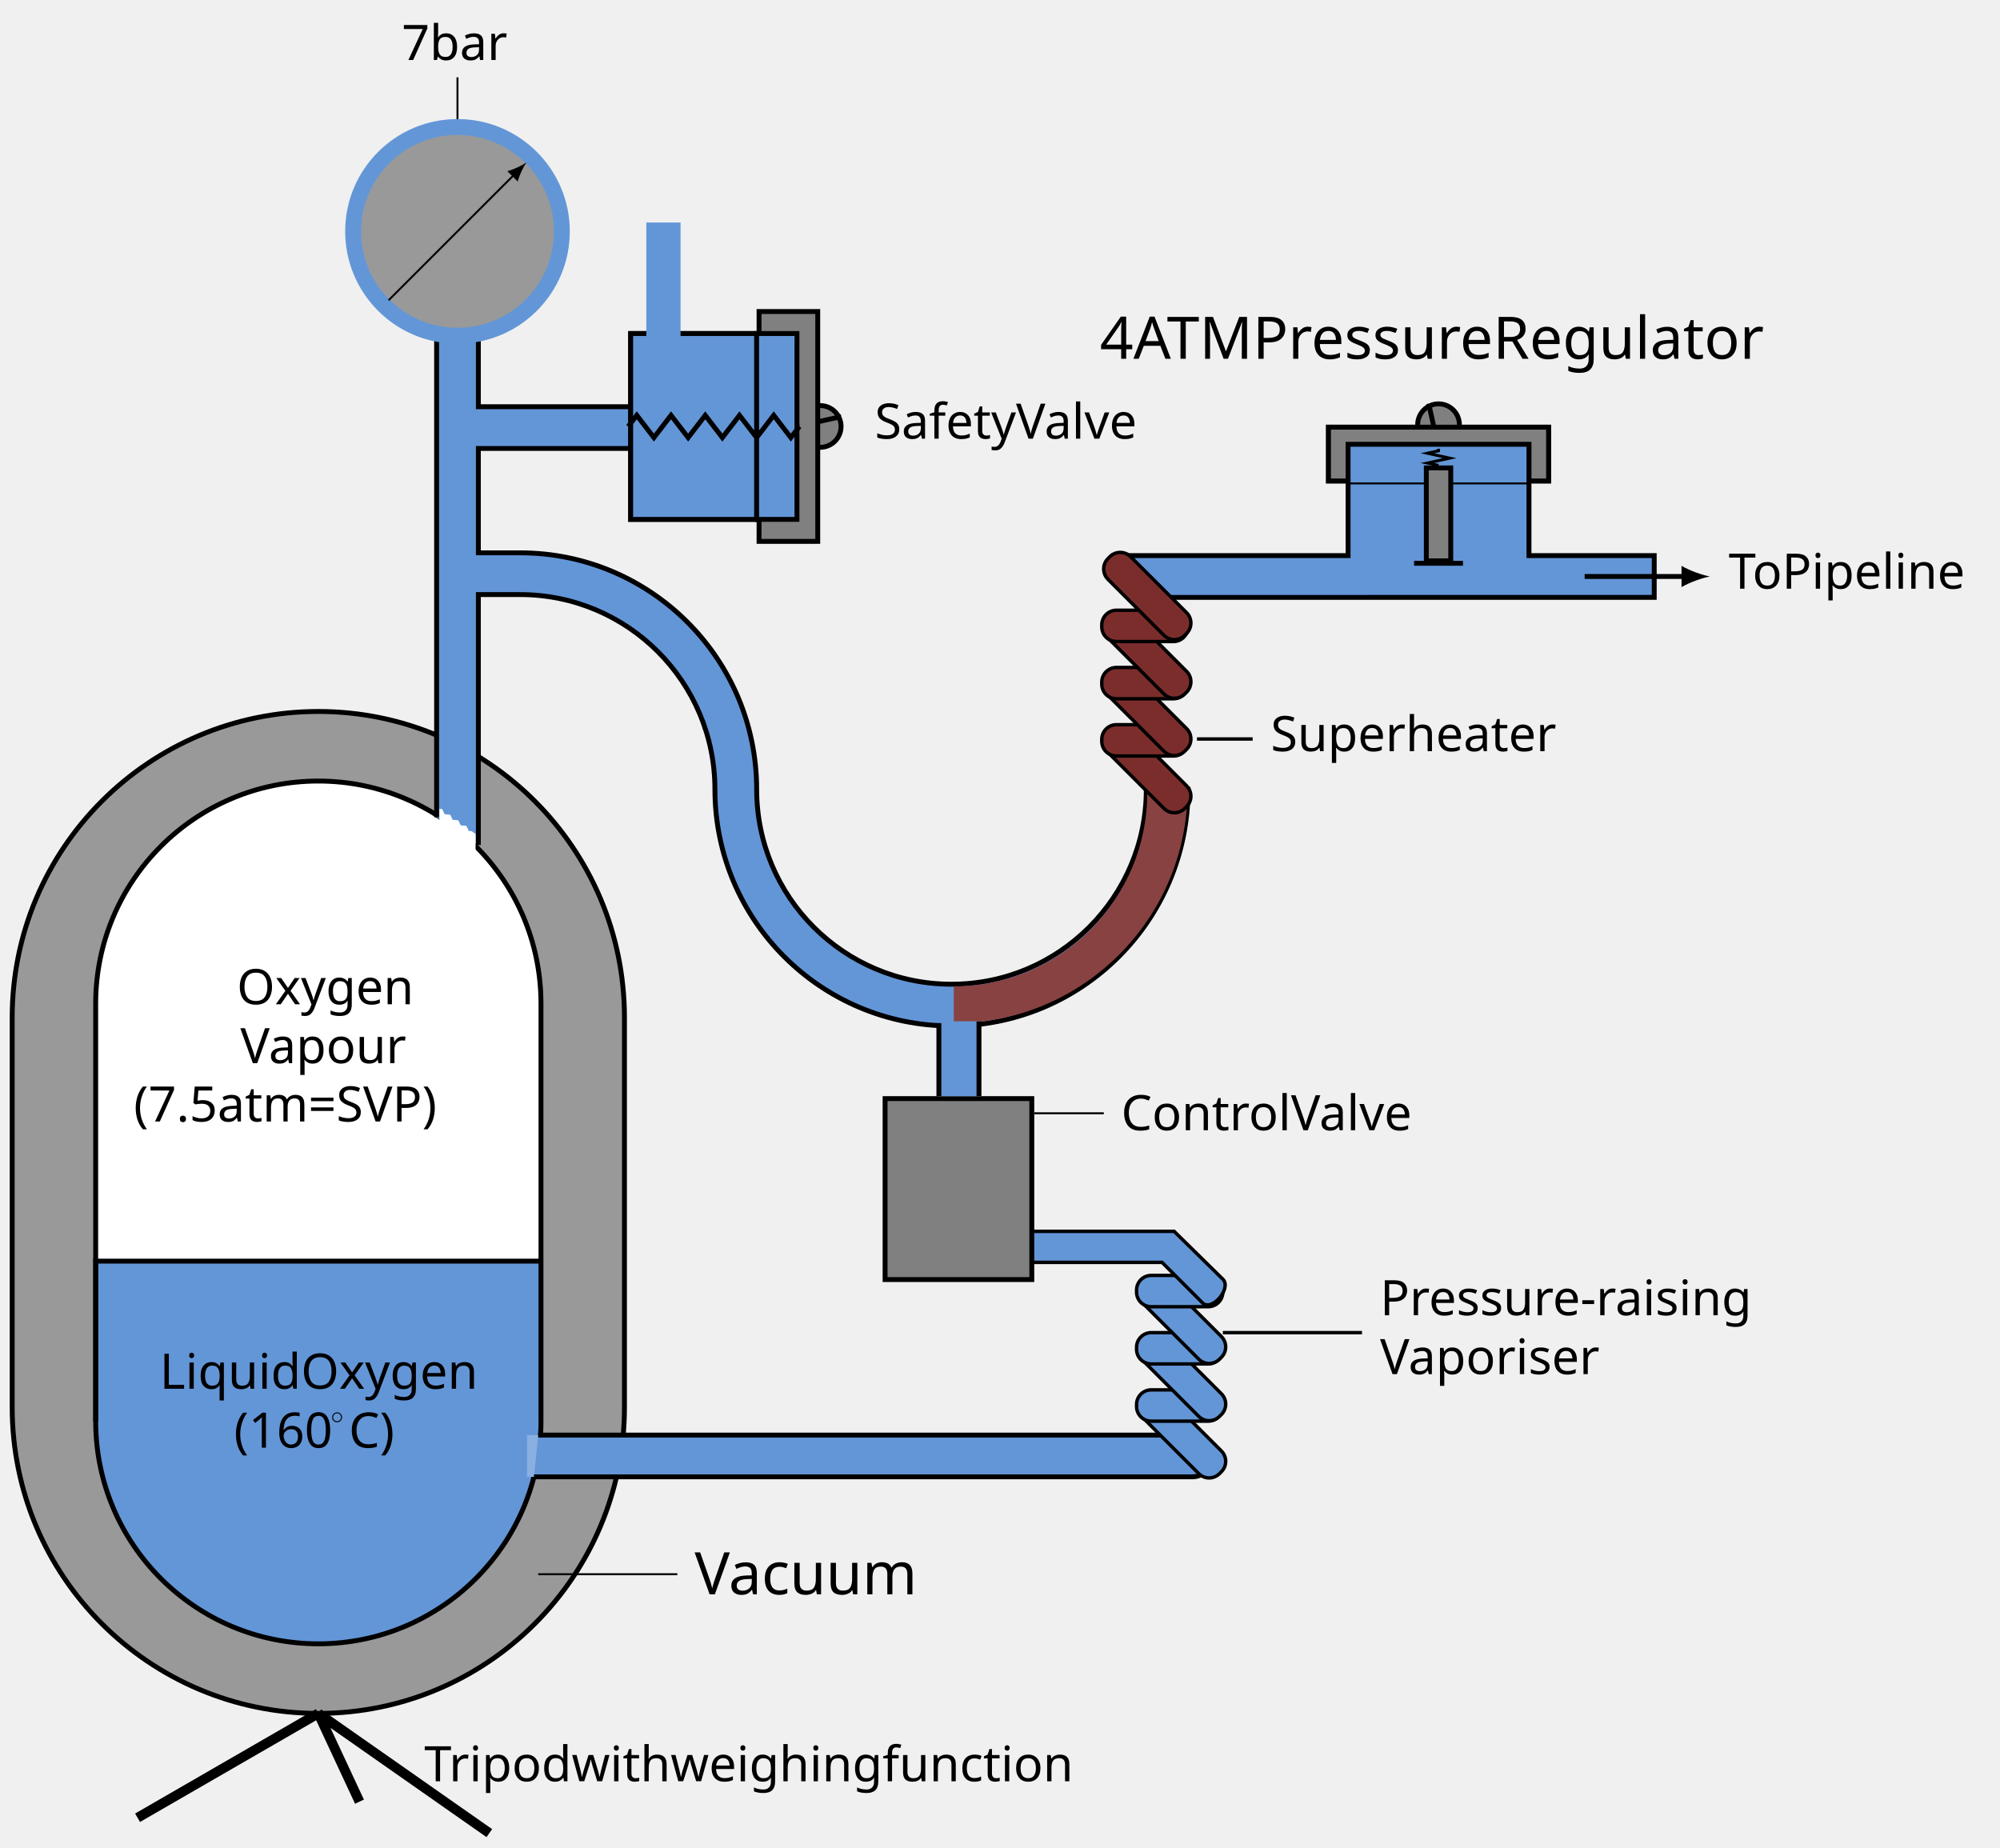
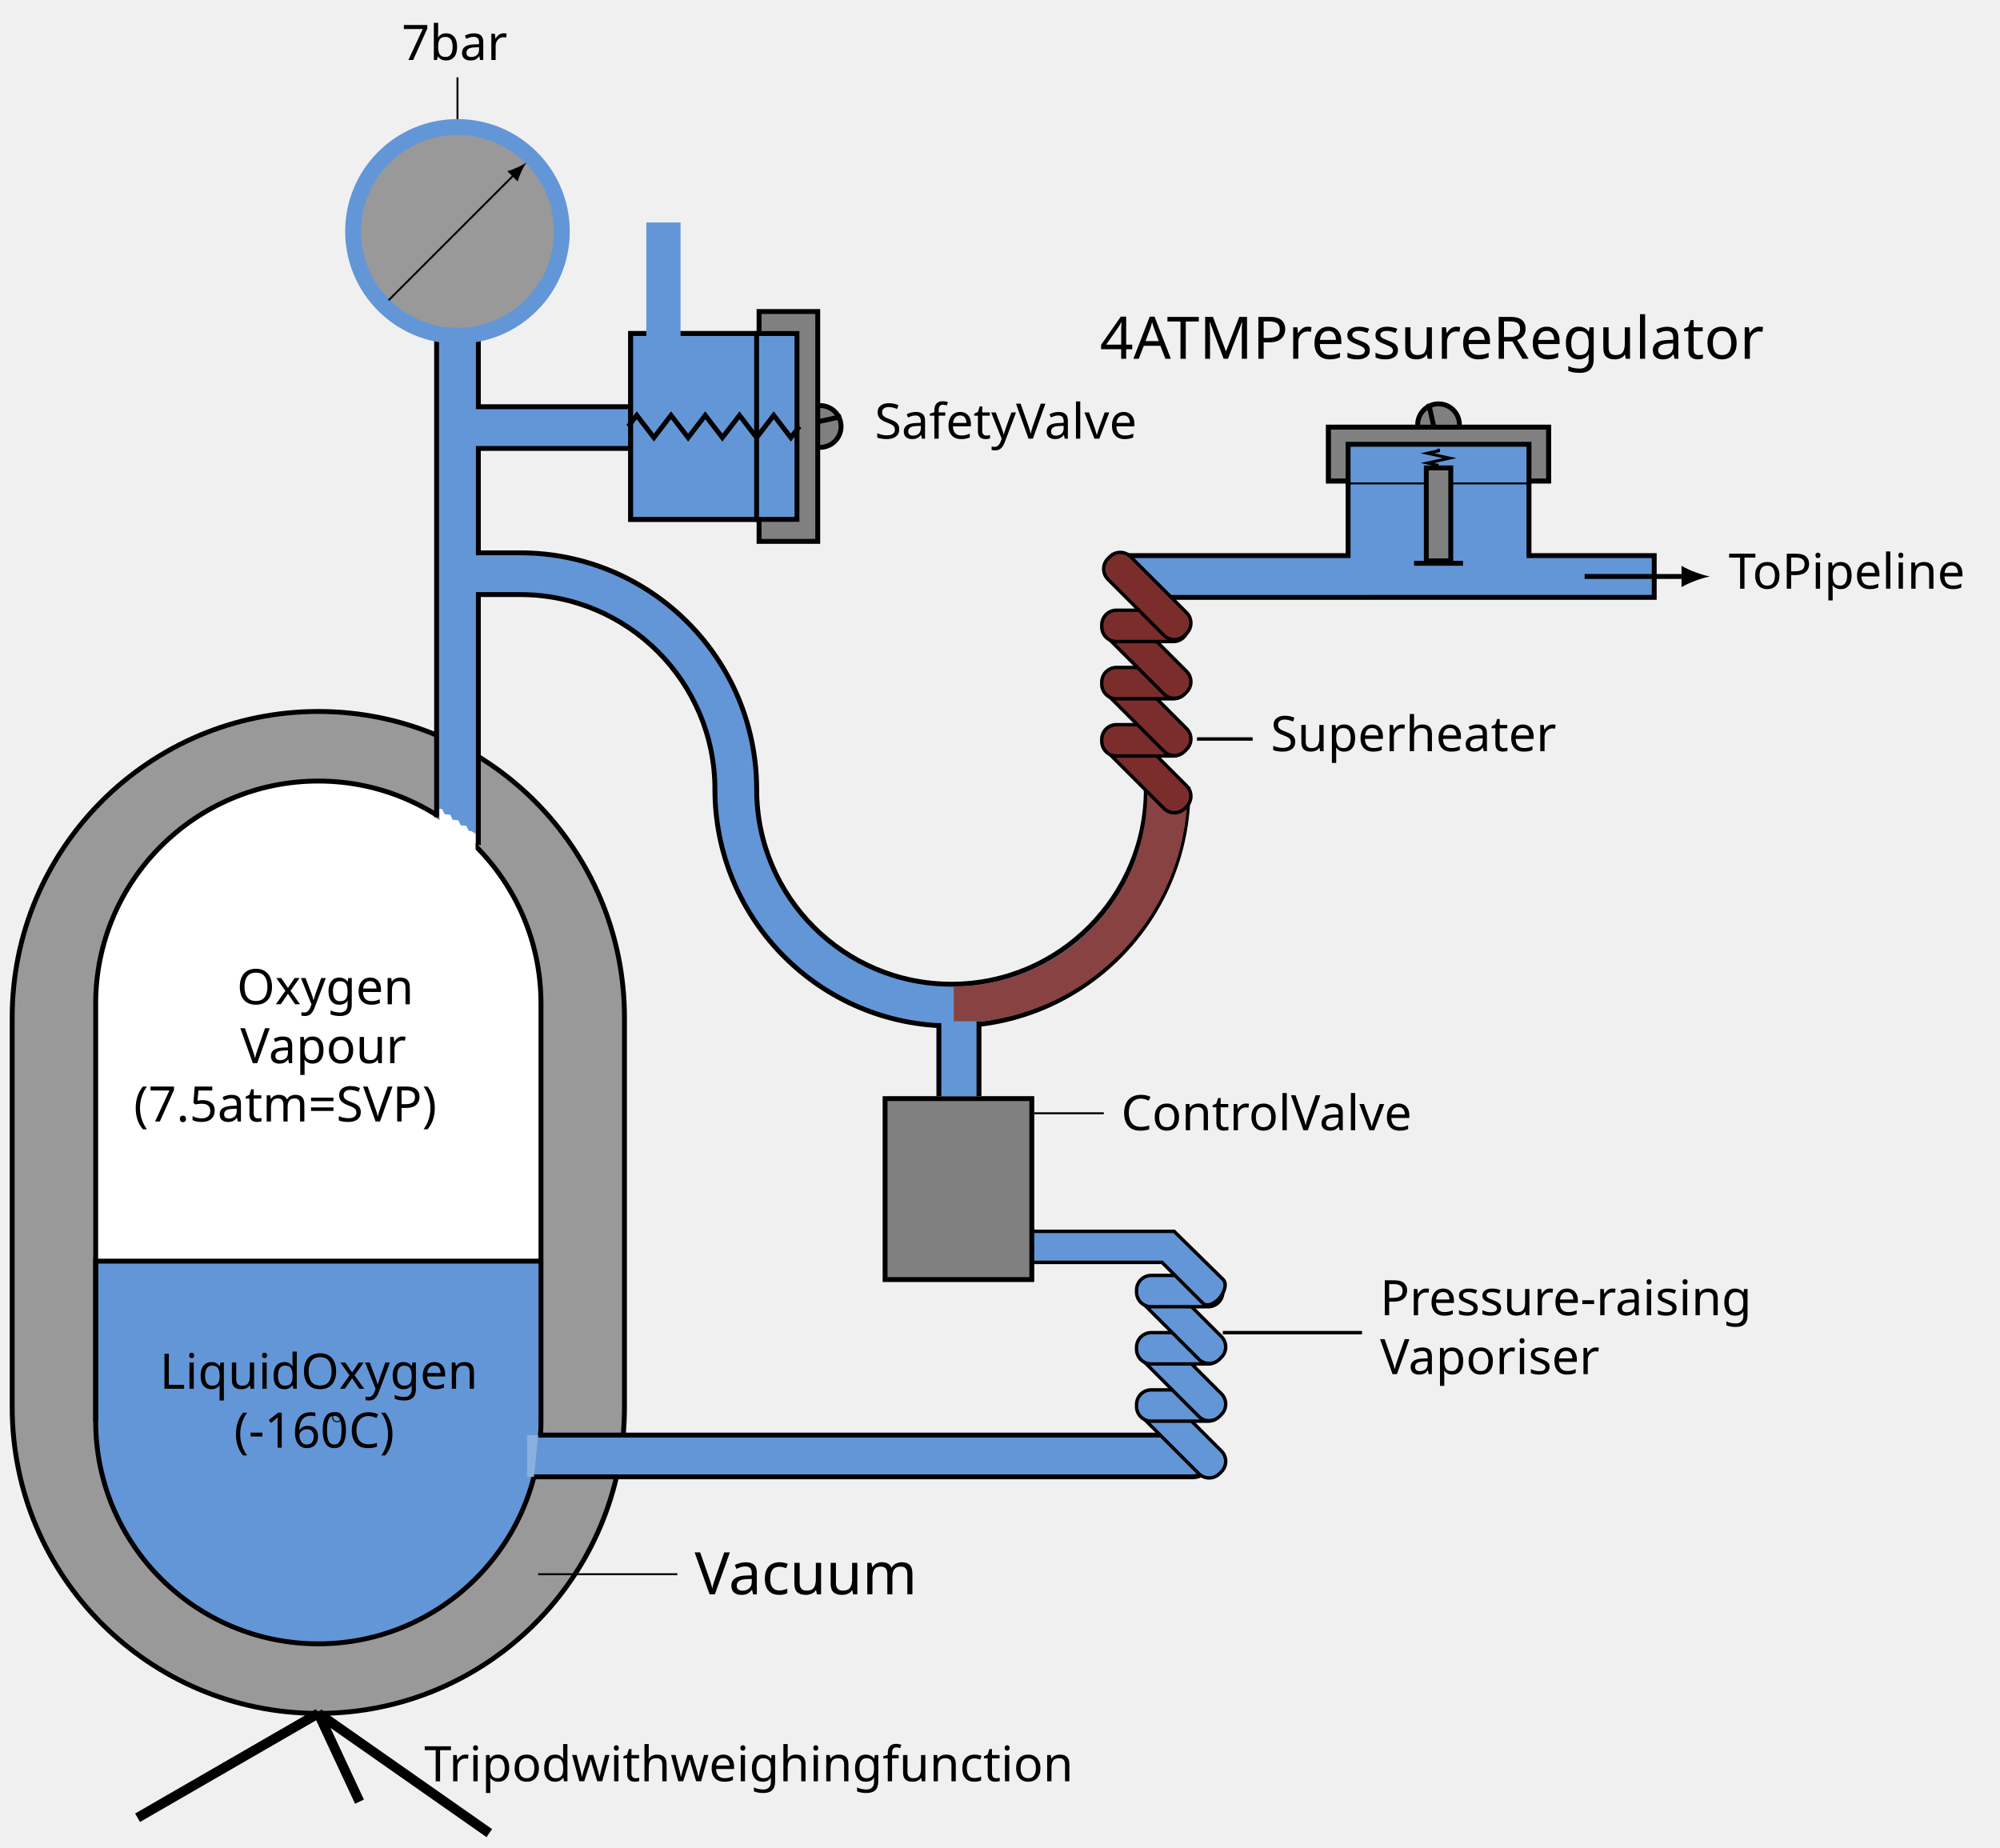
<svg xmlns="http://www.w3.org/2000/svg" height="501.867" width="543.2" xml:space="preserve">
  <defs>
    <linearGradient id="b" gradientTransform="matrix(18.1442 0 0 15.5927 -259.49 25.073)" gradientUnits="userSpaceOnUse" y2="100.001" x2="0" y1="0" x1="0">
      <stop offset="0" style="stop-opacity:1;stop-color:#6396d7" />
      <stop offset="25" style="stop-opacity:1;stop-color:#6396d7" />
      <stop offset="50.001" style="stop-opacity:1;stop-color:#8ab0e1" />
      <stop offset="75.001" style="stop-opacity:1;stop-color:#b1cbeb" />
      <stop offset="100.001" style="stop-opacity:1;stop-color:#b1cbeb" />
    </linearGradient>
    <linearGradient id="d" gradientTransform="matrix(0 1.7009 -27.6697 0 3164.07 713.136)" gradientUnits="userSpaceOnUse" y2="100.001" x2="0" y1="0" x1="0">
      <stop offset="0" style="stop-opacity:1;stop-color:#6396d7" />
      <stop offset="25" style="stop-opacity:1;stop-color:#6396d7" />
      <stop offset="50.001" style="stop-opacity:1;stop-color:#73a1db" />
      <stop offset="75.001" style="stop-opacity:1;stop-color:#82abdf" />
      <stop offset="100.001" style="stop-opacity:1;stop-color:#82abdf" />
    </linearGradient>
    <linearGradient id="f" gradientTransform="rotate(90 608.19 2049.48) scale(9.5256)" gradientUnits="userSpaceOnUse" y2="100.001" x2="0" y1="0" x1="0">
      <stop offset="0" style="stop-opacity:1;stop-color:#884241" />
      <stop offset="25" style="stop-opacity:1;stop-color:#884241" />
      <stop offset="50.001" style="stop-opacity:1;stop-color:#766c8c" />
      <stop offset="75.001" style="stop-opacity:1;stop-color:#6396d7" />
      <stop offset="100.001" style="stop-opacity:1;stop-color:#6396d7" />
    </linearGradient>
    <linearGradient id="h" gradientTransform="translate(534.696 2895.55) scale(7.938)" gradientUnits="userSpaceOnUse" y2="100.001" x2="0" y1="0" x1="0">
      <stop offset="0" style="stop-opacity:1;stop-color:#999" />
      <stop offset="25" style="stop-opacity:1;stop-color:#999" />
      <stop offset="50.001" style="stop-opacity:1;stop-color:#ccc" />
      <stop offset="75.001" style="stop-opacity:1;stop-color:#e6e6e6" />
      <stop offset="100.001" style="stop-opacity:1;stop-color:#e6e6e6" />
    </linearGradient>
    <linearGradient id="j" gradientTransform="matrix(1.395 0 0 4.7827 1281.65 2951.96)" gradientUnits="userSpaceOnUse" y2="100.001" x2="0" y1="0" x1="0">
      <stop offset="0" style="stop-opacity:1;stop-color:#6396d7" />
      <stop offset="25" style="stop-opacity:1;stop-color:#6396d7" />
      <stop offset="50.001" style="stop-opacity:1;stop-color:#a9c5e9" />
      <stop offset="75.001" style="stop-opacity:1;stop-color:#eff5fb" />
      <stop offset="100.001" style="stop-opacity:1;stop-color:#eff5fb" />
    </linearGradient>
    <linearGradient id="l" gradientTransform="matrix(0 1.4742 -9.639 0 3027.18 2516)" gradientUnits="userSpaceOnUse" y2="100.001" x2="0" y1="0" x1="0">
      <stop offset="0" style="stop-opacity:1;stop-color:#6396d7" />
      <stop offset="25" style="stop-opacity:1;stop-color:#6396d7" />
      <stop offset="50.001" style="stop-opacity:1;stop-color:#766c8c" />
      <stop offset="75.001" style="stop-opacity:1;stop-color:#884241" />
      <stop offset="100.001" style="stop-opacity:1;stop-color:#884241" />
    </linearGradient>
    <linearGradient id="n" gradientTransform="matrix(1.7009 0 0 3.0504 1869.96 1454.78)" gradientUnits="userSpaceOnUse" y2="100.001" x2="0" y1="0" x1="0">
      <stop offset="0" style="stop-opacity:1;stop-color:#6396d7" />
      <stop offset="25" style="stop-opacity:1;stop-color:#6396d7" />
      <stop offset="50.001" style="stop-opacity:1;stop-color:#6494d3" />
      <stop offset="75.001" style="stop-opacity:1;stop-color:#6692cf" />
      <stop offset="100.001" style="stop-opacity:1;stop-color:#6692cf" />
    </linearGradient>
    <clipPath id="a" clipPathUnits="userSpaceOnUse">
      <path d="M194.898 869.113V1195.1H1102V869.113c0-250.492-203.062-453.55-453.555-453.55-250.492 0-453.55 203.058-453.55 453.55" />
    </clipPath>
    <clipPath id="c" clipPathUnits="userSpaceOnUse">
      <path d="M1096.32 840.77h1332.31c23.48 0 42.51-19.036 42.51-42.52 0-23.48-19.03-42.516-42.51-42.516l-1340.81-.007" />
    </clipPath>
    <clipPath id="e" clipPathUnits="userSpaceOnUse">
      <path d="M2419.13 2156.07c0-263.02-213.22-476.23-476.23-476.23v75.12c217.62 0 394.02 176.41 394.02 394.02" />
    </clipPath>
    <clipPath id="g" clipPathUnits="userSpaceOnUse">
      <path d="M1130.34 3292.77c0 109.59-88.84 198.43-198.426 198.43-109.59 0-198.43-88.84-198.43-198.43s88.84-198.43 198.43-198.43c109.586 0 198.426 88.84 198.426 198.43z" />
    </clipPath>
    <clipPath id="i" clipPathUnits="userSpaceOnUse">
      <path d="M1316.59 3071.73h69.738v239.105h-69.738z" />
    </clipPath>
    <clipPath id="k" clipPathUnits="userSpaceOnUse">
      <path d="M2303.9 2552.91h481.895v73.703H2303.9z" />
    </clipPath>
    <clipPath id="m" clipPathUnits="userSpaceOnUse">
      <path d="M1912.55 1531.17v152.5h85.04v-152.5z" />
    </clipPath>
  </defs>
  <path style="fill:gray;fill-opacity:1;fill-rule:nonzero;stroke:none" d="M1713.29 2895.39c0 23.49-19.04 42.52-42.52 42.52-23.49 0-42.52-19.03-42.52-42.52 0-23.48 19.03-42.51 42.52-42.51 23.48 0 42.52 19.03 42.52 42.51z" transform="matrix(.13333 0 0 -.13333 0 501.867)" />
  <path style="fill:none;stroke:#000;stroke-width:9.963;stroke-linecap:butt;stroke-linejoin:miter;stroke-miterlimit:10;stroke-dasharray:none;stroke-opacity:1" d="M1713.29 2895.39c0 23.49-19.04 42.52-42.52 42.52-23.49 0-42.52-19.03-42.52-42.52 0-23.48 19.03-42.51 42.52-42.51 23.48 0 42.52 19.03 42.52 42.51zM1623.27 2895.39l90.55 20.08" transform="matrix(.13333 0 0 -.13333 0 501.867)" />
  <path style="fill:gray;fill-opacity:1;fill-rule:nonzero;stroke:none" d="M2706.2 2784.34h448.324v109.59H2706.2z" transform="matrix(.13333 0 0 -.13333 0 501.867)" />
  <path style="fill:none;stroke:#000;stroke-width:9.963;stroke-linecap:butt;stroke-linejoin:miter;stroke-miterlimit:10;stroke-dasharray:none;stroke-opacity:1" d="M2706.2 2784.34h448.324v109.59H2706.2z" transform="matrix(.13333 0 0 -.13333 0 501.867)" />
  <path style="fill:gray;fill-opacity:1;fill-rule:nonzero;stroke:none" d="M2972.89 2898.91c0 23.48-19.04 42.52-42.52 42.52-23.49 0-42.52-19.04-42.52-42.52 0-23.48 19.03-42.52 42.52-42.52 23.48 0 42.52 19.04 42.52 42.52z" transform="matrix(.13333 0 0 -.13333 0 501.867)" />
  <path style="fill:none;stroke:#000;stroke-width:9.963;stroke-linecap:butt;stroke-linejoin:miter;stroke-miterlimit:10;stroke-dasharray:none;stroke-opacity:1" d="M2972.89 2898.91c0 23.48-19.04 42.52-42.52 42.52-23.49 0-42.52-19.04-42.52-42.52 0-23.48 19.03-42.52 42.52-42.52 23.48 0 42.52 19.04 42.52 42.52zM2930.37 2851.41l-20.08 90.55" transform="matrix(.13333 0 0 -.13333 0 501.867)" />
  <path style="fill:gray;fill-opacity:1;fill-rule:nonzero;stroke:none" d="M2706.2 2784.34h448.324v109.59H2706.2z" transform="matrix(.13333 0 0 -.13333 0 501.867)" />
  <path style="fill:none;stroke:#000;stroke-width:9.963;stroke-linecap:butt;stroke-linejoin:miter;stroke-miterlimit:10;stroke-dasharray:none;stroke-opacity:1" d="M2706.2 2784.34h448.324v109.59H2706.2z" transform="matrix(.13333 0 0 -.13333 0 501.867)" />
  <text style="font-variant:normal;font-weight:400;font-size:11.955px;font-family:CMR12;-inkscape-font-specification:CMR12;writing-mode:lr-tb;fill:#000;fill-opacity:1;fill-rule:nonzero;stroke:none" transform="matrix(1.33333 0 0 1.33333 298.723 97.44)">
    <tspan y="0" x="0 9.72 17.52 25.92 40.68 48.6 53.16 58.32 62.88 67.44 73.92 78.48 87.72 96.36 101.52 107.4 113.88 117.12 123 127.56 133.44">4ATMPressureRegulator</tspan>
  </text>
  <path style="fill:#999;fill-opacity:1;fill-rule:nonzero;stroke:none" d="M24.816 897.461v793.709c0 344.43 279.204 623.63 623.629 623.63 344.426 0 623.625-279.2 623.625-623.63V897.461c0-344.426-279.199-623.629-623.625-623.629-344.425 0-623.629 279.203-623.629 623.629" transform="matrix(.13333 0 0 -.13333 0 501.867)" />
  <path style="fill:none;stroke:#000;stroke-width:9.963;stroke-linecap:butt;stroke-linejoin:miter;stroke-miterlimit:10;stroke-dasharray:none;stroke-opacity:1" d="M24.816 897.461v793.709c0 344.43 279.204 623.63 623.629 623.63 344.426 0 623.625-279.2 623.625-623.63V897.461c0-344.426-279.199-623.629-623.625-623.629-344.425 0-623.629 279.203-623.629 623.629" transform="matrix(.13333 0 0 -.13333 0 501.867)" />
  <path style="fill:#fff;fill-opacity:1;fill-rule:nonzero;stroke:none" d="M194.898 869.113v850.407c0 250.49 203.059 453.55 453.551 453.55S1102 1970.01 1102 1719.52V869.113c0-250.492-203.059-453.55-453.551-453.55s-453.551 203.058-453.551 453.55" transform="matrix(.13333 0 0 -.13333 0 501.867)" />
  <g clip-path="url(#a)" transform="matrix(.13333 0 0 -.13333 0 501.867)">
    <path style="fill:url(#b);fill-opacity:1;fill-rule:nonzero;stroke:none" d="M0 25.074h1554.95v1559.29H0z" />
  </g>
  <path style="fill:none;stroke:#000;stroke-width:9.963;stroke-linecap:butt;stroke-linejoin:miter;stroke-miterlimit:10;stroke-dasharray:none;stroke-opacity:1" d="M194.898 869.113V1195.1H1102" transform="matrix(.13333 0 0 -.13333 0 501.867)" />
  <path style="fill:none;stroke:#000;stroke-width:19.926;stroke-linecap:butt;stroke-linejoin:miter;stroke-miterlimit:10;stroke-dasharray:none;stroke-opacity:1" d="M648.445 273.832 996.75 29.945M648.445 273.832 280.207 61.231M648.445 273.832l83.856-179.836" transform="matrix(.13333 0 0 -.13333 0 501.867)" />
  <path style="fill:none;stroke:#000;stroke-width:9.963;stroke-linecap:butt;stroke-linejoin:miter;stroke-miterlimit:10;stroke-dasharray:none;stroke-opacity:1" d="M194.898 869.113v850.407c0 250.49 203.059 453.55 453.551 453.55S1102 1970.01 1102 1719.52V869.113c0-250.492-203.059-453.55-453.551-453.55s-453.551 203.058-453.551 453.55" transform="matrix(.13333 0 0 -.13333 0 501.867)" />
  <path style="fill:#8ab0e1;fill-opacity:1;fill-rule:nonzero;stroke:none" d="M1073.65 755.727h297.641v85.043H1073.65z" transform="matrix(.13333 0 0 -.13333 0 501.867)" />
  <g clip-path="url(#c)" transform="matrix(.13333 0 0 -.13333 0 501.867)">
    <path style="fill:url(#d);fill-opacity:1;fill-rule:nonzero;stroke:none" d="M397.07 713.137h2767v170.09h-2767z" />
  </g>
  <path style="fill:none;stroke:#000;stroke-width:9.963;stroke-linecap:butt;stroke-linejoin:miter;stroke-miterlimit:10;stroke-dasharray:none;stroke-opacity:1" d="M1096.32 840.77h1332.31c23.48 0 42.51-19.036 42.51-42.52 0-23.48-19.03-42.516-42.51-42.516l-1340.81-.007" transform="matrix(.13333 0 0 -.13333 0 501.867)" />
  <text style="font-variant:normal;font-weight:400;font-size:9.963px;font-family:CMR10;-inkscape-font-specification:CMR10;writing-mode:lr-tb;fill:#000;fill-opacity:1;fill-rule:nonzero;stroke:none" transform="matrix(1.33333 0 0 1.33333 43.375 377.187)">
    <tspan y="0" x="0 6.24 9 14.28 19.8 22.559 31.439 39.239 44.519 49.799 54.839 59.279">LiquidOxygen</tspan>
-     <tspan y="12" x="15.12 18.96 24 29.04">(160</tspan>
+     <tspan y="12" x="15.12 18.96 24 29.04">(-160</tspan>
  </text>
  <text style="font-variant:normal;font-weight:400;font-size:6.974px;font-family:CMSY7;-inkscape-font-specification:CMSY7;writing-mode:lr-tb;fill:#000;fill-opacity:1;fill-rule:nonzero;stroke:none" transform="matrix(1.33333 0 0 1.33333 88.815 388.387)">
    <tspan y="0" x="0">◦</tspan>
  </text>
  <text style="font-variant:normal;font-weight:400;font-size:9.963px;font-family:CMR10;-inkscape-font-specification:CMR10;writing-mode:lr-tb;fill:#000;fill-opacity:1;fill-rule:nonzero;stroke:none" transform="matrix(1.33333 0 0 1.33333 94.735 393.187)">
    <tspan y="0" x="0 7.2">C)</tspan>
    <tspan y="-90.318" x="-22.814 -15.014 -9.734 -4.454 0.586 5.026">Oxygen</tspan>
    <tspan y="-78.318" x="-22.094 -15.494 -10.454 -4.694 0.346 5.866">Vapour</tspan>
    <tspan y="-66.438" x="-43.814 -39.974 -34.934 -32.174 -23.894 -18.854 -15.014 -3.374 7.666 13.186 20.626 27.466">(7.5atm=SVP)</tspan>
  </text>
  <path style="fill:none;stroke:#000;stroke-width:3.985;stroke-linecap:butt;stroke-linejoin:miter;stroke-miterlimit:10;stroke-dasharray:none;stroke-opacity:1" d="M1096.32 557.301h283.47" transform="matrix(.13333 0 0 -.13333 0 501.867)" />
  <text style="font-variant:normal;font-weight:400;font-size:11.955px;font-family:CMR12;-inkscape-font-specification:CMR12;writing-mode:lr-tb;fill:#000;fill-opacity:1;fill-rule:nonzero;stroke:none" transform="matrix(1.33333 0 0 1.33333 188.665 433.006)">
    <tspan y="0" x="0 7.8 13.68 18.84 25.32 31.8">Vacuum</tspan>
  </text>
  <text style="font-variant:normal;font-weight:400;font-size:9.963px;font-family:CMR10;-inkscape-font-specification:CMR10;writing-mode:lr-tb;fill:#000;fill-opacity:1;fill-rule:nonzero;stroke:none" transform="matrix(1.33333 0 0 1.33333 115.234 483.795)">
    <tspan y="0" x="0 6.36 10.32 13.08 18.84 24.12 33 40.2 42.96 46.8 55.68 62.64 67.08 69.84 74.88 80.4 83.159 88.679 96.839 99.839 105.359 110.879 115.319 119.159 121.919 126.959">Tripodwithweighingfunction</tspan>
  </text>
  <path style="fill:#6396d7;fill-opacity:1;fill-rule:nonzero;stroke:none" d="m2327.87 918.598 3.83 3.832c11.68 11.672 30.6 11.672 42.27 0l114.08-114.078c11.67-11.672 11.67-30.594 0-42.27l-3.84-3.832c-11.67-11.672-30.59-11.672-42.26 0l-114.08 114.078c-11.67 11.672-11.67 30.598 0 42.27z" transform="matrix(.13333 0 0 -.13333 0 501.867)" />
  <path style="fill:none;stroke:#000;stroke-width:6.974;stroke-linecap:butt;stroke-linejoin:miter;stroke-miterlimit:10;stroke-dasharray:none;stroke-opacity:1" d="m2327.87 918.598 3.83 3.832c11.68 11.672 30.6 11.672 42.27 0l114.08-114.078c11.67-11.672 11.67-30.594 0-42.27l-3.84-3.832c-11.67-11.672-30.59-11.672-42.26 0l-114.08 114.078c-11.67 11.672-11.67 30.598 0 42.27z" transform="matrix(.13333 0 0 -.13333 0 501.867)" />
  <path style="fill:#6396d7;fill-opacity:1;fill-rule:nonzero;stroke:none" d="M2315.24 899v4.008c0 16.508 13.38 29.887 29.89 29.887h115.97c16.51 0 29.89-13.379 29.89-29.887V899c0-16.504-13.38-29.887-29.89-29.887h-115.97c-16.51 0-29.89 13.383-29.89 29.887z" transform="matrix(.13333 0 0 -.13333 0 501.867)" />
  <path style="fill:none;stroke:#000;stroke-width:6.974;stroke-linecap:butt;stroke-linejoin:miter;stroke-miterlimit:10;stroke-dasharray:none;stroke-opacity:1" d="M2315.24 899v4.008c0 16.508 13.38 29.887 29.89 29.887h115.97c16.51 0 29.89-13.379 29.89-29.887V899c0-16.504-13.38-29.887-29.89-29.887h-115.97c-16.51 0-29.89 13.383-29.89 29.887z" transform="matrix(.13333 0 0 -.13333 0 501.867)" />
  <path style="fill:#6396d7;fill-opacity:1;fill-rule:nonzero;stroke:none" d="m2327.87 1035.16 3.83 3.83c11.68 11.67 30.6 11.67 42.27 0l114.08-114.072c11.67-11.672 11.67-30.598 0-42.27l-3.84-3.832c-11.67-11.671-30.59-11.671-42.26 0l-114.08 114.075c-11.67 11.669-11.67 30.599 0 42.269z" transform="matrix(.13333 0 0 -.13333 0 501.867)" />
  <path style="fill:none;stroke:#000;stroke-width:6.974;stroke-linecap:butt;stroke-linejoin:miter;stroke-miterlimit:10;stroke-dasharray:none;stroke-opacity:1" d="m2327.87 1035.16 3.83 3.83c11.68 11.67 30.6 11.67 42.27 0l114.08-114.072c11.67-11.672 11.67-30.598 0-42.27l-3.84-3.832c-11.67-11.671-30.59-11.671-42.26 0l-114.08 114.075c-11.67 11.669-11.67 30.599 0 42.269z" transform="matrix(.13333 0 0 -.13333 0 501.867)" />
  <path style="fill:#6396d7;fill-opacity:1;fill-rule:nonzero;stroke:none" d="M2315.24 1015.57v4c0 16.51 13.38 29.89 29.89 29.89h115.97c16.51 0 29.89-13.38 29.89-29.89v-4c0-16.511-13.38-29.89-29.89-29.89h-115.97c-16.51 0-29.89 13.379-29.89 29.89z" transform="matrix(.13333 0 0 -.13333 0 501.867)" />
  <path style="fill:none;stroke:#000;stroke-width:6.974;stroke-linecap:butt;stroke-linejoin:miter;stroke-miterlimit:10;stroke-dasharray:none;stroke-opacity:1" d="M2315.24 1015.57v4c0 16.51 13.38 29.89 29.89 29.89h115.97c16.51 0 29.89-13.38 29.89-29.89v-4c0-16.511-13.38-29.89-29.89-29.89h-115.97c-16.51 0-29.89 13.379-29.89 29.89zM2490.99 1049.46h283.47" transform="matrix(.13333 0 0 -.13333 0 501.867)" />
  <text style="font-variant:normal;font-weight:400;font-size:9.963px;font-family:CMR10;-inkscape-font-specification:CMR10;writing-mode:lr-tb;fill:#000;fill-opacity:1;fill-rule:nonzero;stroke:none" transform="matrix(1.33333 0 0 1.33333 374.82 357.216)">
    <tspan y="0" x="0 6.84 10.8 15.24 19.2 23.16 28.68 32.64 37.08 40.44 44.4 49.44 52.2 56.16 58.919 64.439">Pressure-raising</tspan>
    <tspan y="12" x="0 6.6 11.64 17.4 22.44 26.4 29.16 33.12 37.56">Vaporiser</tspan>
  </text>
  <path style="fill:#6396d7;fill-opacity:1;fill-rule:nonzero;stroke:none" d="m2327.87 1151.73 3.83 3.83c11.68 11.67 30.6 11.67 42.27 0l114.08-114.08c11.67-11.67 11.67-30.6 0-42.269l-3.84-3.832c-11.67-11.672-30.59-11.672-42.26 0l-114.08 114.081c-11.67 11.67-11.67 30.59 0 42.27z" transform="matrix(.13333 0 0 -.13333 0 501.867)" />
  <path style="fill:none;stroke:#000;stroke-width:6.974;stroke-linecap:butt;stroke-linejoin:miter;stroke-miterlimit:10;stroke-dasharray:none;stroke-opacity:1" d="m2327.87 1151.73 3.83 3.83c11.68 11.67 30.6 11.67 42.27 0l114.08-114.08c11.67-11.67 11.67-30.6 0-42.269l-3.84-3.832c-11.67-11.672-30.59-11.672-42.26 0l-114.08 114.081c-11.67 11.67-11.67 30.59 0 42.27z" transform="matrix(.13333 0 0 -.13333 0 501.867)" />
  <path style="fill:#6396d7;fill-opacity:1;fill-rule:nonzero;stroke:none" d="M2315.24 1132.13v4.01c0 16.5 13.38 29.88 29.89 29.88h115.97c16.51 0 29.89-13.38 29.89-29.88v-4.01c0-16.5-13.38-29.89-29.89-29.89h-115.97c-16.51 0-29.89 13.39-29.89 29.89z" transform="matrix(.13333 0 0 -.13333 0 501.867)" />
  <path style="fill:none;stroke:#000;stroke-width:6.974;stroke-linecap:butt;stroke-linejoin:miter;stroke-miterlimit:10;stroke-dasharray:none;stroke-opacity:1" d="M2315.24 1132.13v4.01c0 16.5 13.38 29.88 29.89 29.88h115.97c16.51 0 29.89-13.38 29.89-29.88v-4.01c0-16.5-13.38-29.89-29.89-29.89h-115.97c-16.51 0-29.89 13.39-29.89 29.89z" transform="matrix(.13333 0 0 -.13333 0 501.867)" />
  <path style="fill:#6396d7;fill-opacity:1;fill-rule:nonzero;stroke:none" d="m2391.78 1255.82 99.06-97.35c18.16-17.12-18.68-63.76-39.54-50.06l-84.18 84.18h-340.16v63.23h364.82" transform="matrix(.13333 0 0 -.13333 0 501.867)" />
  <path style="fill:none;stroke:#000;stroke-width:6.974;stroke-linecap:butt;stroke-linejoin:miter;stroke-miterlimit:10;stroke-dasharray:none;stroke-opacity:1" d="m2391.78 1255.82 99.06-97.35c18.16-17.12-18.68-63.76-39.54-50.06l-84.18 84.18h-340.16v63.23z" transform="matrix(.13333 0 0 -.13333 0 501.867)" />
  <path style="fill:#6396d7;fill-opacity:1;fill-rule:nonzero;stroke:none" d="M889.395 2099.37v1020.49h85.043V2935.6H1314.6v-85.04H974.438v-212.6h85.042c266.15 0 481.89-215.75 481.89-481.89 0-219.18 177.68-396.86 396.86-396.86s396.85 177.68 396.85 396.86h85.04c0-266.15-215.75-481.9-481.89-481.9-266.15 0-481.9 215.75-481.9 481.9 0 219.18-177.67 396.85-396.85 396.85h-85.042v-510.24" transform="matrix(.13333 0 0 -.13333 0 501.867)" />
  <path style="fill:none;stroke:#000;stroke-width:9.963;stroke-linecap:butt;stroke-linejoin:miter;stroke-miterlimit:10;stroke-dasharray:none;stroke-opacity:1" d="M889.395 2099.37v1020.49h85.043V2935.6H1314.6v-85.04H974.438v-212.6h85.042c266.15 0 481.89-215.75 481.89-481.89 0-219.18 177.68-396.86 396.86-396.86s396.85 177.68 396.85 396.86h85.04c0-266.15-215.75-481.9-481.89-481.9-266.15 0-481.9 215.75-481.9 481.9 0 219.18-177.67 396.85-396.85 396.85h-85.042v-510.24" transform="matrix(.13333 0 0 -.13333 0 501.867)" />
  <g clip-path="url(#e)" transform="matrix(.13333 0 0 -.13333 0 501.867)">
    <path style="fill:url(#f);fill-opacity:1;fill-rule:nonzero;stroke:none" d="M1705.1 1441.29h952.57v952.57H1705.1z" />
  </g>
  <path style="fill:#fff;fill-opacity:1;fill-rule:nonzero;stroke:none" d="M895.066 2088.03v28.35l5.707-.51 4.965-10.33 11.418-1.01 4.961-10.33 11.418-1.01 4.965-10.33 11.418-1.01 4.965-10.33 5.707-.51 8.176-5.66v-121.89" transform="matrix(.13333 0 0 -.13333 0 501.867)" />
  <path style="fill:#6396d7;fill-opacity:1;fill-rule:nonzero;stroke:none" d="M1158.69 3292.77c0 125.24-101.53 226.77-226.776 226.77-125.246 0-226.773-101.53-226.773-226.77 0-125.25 101.527-226.78 226.773-226.78s226.776 101.53 226.776 226.78z" transform="matrix(.13333 0 0 -.13333 0 501.867)" />
  <path style="fill:none;stroke:#6396d7;stroke-width:3.985;stroke-linecap:butt;stroke-linejoin:miter;stroke-miterlimit:10;stroke-dasharray:none;stroke-opacity:1" d="M1158.69 3292.77c0 125.24-101.53 226.77-226.776 226.77-125.246 0-226.773-101.53-226.773-226.77 0-125.25 101.527-226.78 226.773-226.78s226.776 101.53 226.776 226.78z" transform="matrix(.13333 0 0 -.13333 0 501.867)" />
  <g clip-path="url(#g)" transform="matrix(.13333 0 0 -.13333 0 501.867)">
    <path style="fill:url(#h);fill-opacity:1;fill-rule:nonzero;stroke:none" d="M534.695 2895.55h793.809v793.809H534.695z" />
  </g>
  <path style="fill:none;stroke:#6396d7;stroke-width:3.985;stroke-linecap:butt;stroke-linejoin:miter;stroke-miterlimit:10;stroke-dasharray:none;stroke-opacity:1" d="M1130.34 3292.77c0 109.59-88.84 198.43-198.426 198.43-109.59 0-198.43-88.84-198.43-198.43s88.84-198.43 198.43-198.43c109.586 0 198.426 88.84 198.426 198.43z" transform="matrix(.13333 0 0 -.13333 0 501.867)" />
  <path style="fill:none;stroke:#000;stroke-width:3.985;stroke-linecap:butt;stroke-linejoin:miter;stroke-miterlimit:10;stroke-dasharray:none;stroke-opacity:1" d="m931.914 3292.77 114.946 114.94" transform="matrix(.13333 0 0 -.13333 0 501.867)" />
  <path style="fill:#000;fill-opacity:1;fill-rule:nonzero;stroke:none" d="M1072.22 3433.07c-8.92-6.1-25.36-14.09-38.74-17.61l21.13-21.13c3.52 13.38 11.51 29.82 17.61 38.74" transform="matrix(.13333 0 0 -.13333 0 501.867)" />
  <path style="fill:none;stroke:#000;stroke-width:3.985;stroke-linecap:butt;stroke-linejoin:miter;stroke-miterlimit:10;stroke-dasharray:none;stroke-opacity:1" d="m931.914 3292.77-140.309-140.31M931.914 3521.54v85.03" transform="matrix(.13333 0 0 -.13333 0 501.867)" />
  <text style="font-variant:normal;font-weight:400;font-size:9.963px;font-family:CMR10;-inkscape-font-specification:CMR10;writing-mode:lr-tb;fill:#000;fill-opacity:1;fill-rule:nonzero;stroke:none" transform="matrix(1.33333 0 0 1.33333 109.108 16.297)">
    <tspan y="0" x="0 8.28 13.8 18.84">7bar</tspan>
  </text>
  <path style="fill:#6396d7;fill-opacity:1;fill-rule:nonzero;stroke:none" d="M1284.71 2706.1h338.734v378.586H1284.71z" transform="matrix(.13333 0 0 -.13333 0 501.867)" />
  <path style="fill:none;stroke:#000;stroke-width:9.963;stroke-linecap:butt;stroke-linejoin:miter;stroke-miterlimit:10;stroke-dasharray:none;stroke-opacity:1" d="M1284.71 2706.1h338.734v378.586H1284.71z" transform="matrix(.13333 0 0 -.13333 0 501.867)" />
  <path style="fill:gray;fill-opacity:1;fill-rule:nonzero;stroke:none" d="M1546.23 2661.27h119.555v468.25H1546.23z" transform="matrix(.13333 0 0 -.13333 0 501.867)" />
  <path style="fill:none;stroke:#000;stroke-width:9.963;stroke-linecap:butt;stroke-linejoin:miter;stroke-miterlimit:10;stroke-dasharray:none;stroke-opacity:1" d="M1546.23 2661.27h119.555v468.25H1546.23z" transform="matrix(.13333 0 0 -.13333 0 501.867)" />
  <text style="font-variant:normal;font-weight:400;font-size:9.963px;font-family:CMR10;-inkscape-font-specification:CMR10;writing-mode:lr-tb;fill:#000;fill-opacity:1;fill-rule:nonzero;stroke:none" transform="matrix(1.33333 0 0 1.33333 237.575 119.135)">
    <tspan y="0" x="0 5.52 10.56 13.56 18 21.6 30.12 36.72 41.76 44.52 49.559">SafetyValve</tspan>
  </text>
  <path style="fill:#6396d7;fill-opacity:1;fill-rule:nonzero;stroke:none" d="M1284.71 2706.1h338.734v378.586H1284.71z" transform="matrix(.13333 0 0 -.13333 0 501.867)" />
  <path style="fill:none;stroke:#000;stroke-width:9.963;stroke-linecap:butt;stroke-linejoin:miter;stroke-miterlimit:10;stroke-dasharray:none;stroke-opacity:1" d="M1284.71 2706.1h338.734v378.586H1284.71z" transform="matrix(.13333 0 0 -.13333 0 501.867)" />
  <path style="fill:none;stroke:#000;stroke-width:9.963;stroke-linecap:butt;stroke-linejoin:miter;stroke-miterlimit:10;stroke-dasharray:none;stroke-opacity:1" d="m1279.73 2895.39 17.43 22.68 34.87-45.36 34.87 45.36 34.87-45.36 34.87 45.36 34.87-45.36 34.87 45.36 34.87-45.36 34.87 45.36 34.87-45.36 17.43 22.68h.01M1541.25 3089.67v-388.55" transform="matrix(.13333 0 0 -.13333 0 501.867)" />
  <g clip-path="url(#i)" transform="matrix(.13333 0 0 -.13333 0 501.867)">
    <path style="fill:url(#j);fill-opacity:1;fill-rule:nonzero;stroke:none" d="M1281.65 2951.96h139.504v478.277H1281.65z" />
  </g>
  <path style="fill:#6396d7;fill-opacity:1;fill-rule:nonzero;stroke:none" d="M2264.21 2632.29h481.9v226.77h368.51v-226.77h255.12v-85.05H2303.9v79.38" transform="matrix(.13333 0 0 -.13333 0 501.867)" />
  <path style="fill:none;stroke:#000;stroke-width:9.963;stroke-linecap:butt;stroke-linejoin:miter;stroke-miterlimit:10;stroke-dasharray:none;stroke-opacity:1" d="M2264.21 2632.29h481.9v226.77h368.51v-226.77h255.12v-85.05H2303.9v79.38" transform="matrix(.13333 0 0 -.13333 0 501.867)" />
  <g clip-path="url(#k)" transform="matrix(.13333 0 0 -.13333 0 501.867)">
    <path style="fill:url(#l);fill-opacity:1;fill-rule:nonzero;stroke:none" d="M2063.27 2516h963.91v147.422h-963.91z" />
  </g>
  <path style="fill:none;stroke:#000;stroke-width:9.963;stroke-linecap:butt;stroke-linejoin:miter;stroke-miterlimit:10;stroke-dasharray:none;stroke-opacity:1" d="M3228.01 2589.77h203.11" transform="matrix(.13333 0 0 -.13333 0 501.867)" />
  <path style="fill:#000;fill-opacity:1;fill-rule:nonzero;stroke:none" d="M3483.13 2589.77c-15.42 2.88-40.45 11.55-57.79 21.66v-43.33c17.34 10.11 42.37 18.78 57.79 21.67" transform="matrix(.13333 0 0 -.13333 0 501.867)" />
  <text style="font-variant:normal;font-weight:400;font-size:9.963px;font-family:CMR10;-inkscape-font-specification:CMR10;writing-mode:lr-tb;fill:#000;fill-opacity:1;fill-rule:nonzero;stroke:none" transform="matrix(1.33333 0 0 1.33333 469.508 159.885)">
    <tspan y="0" x="0 6.36 14.64 21.48 24.24 30 34.44 37.2 39.959 45.479">ToPipeline</tspan>
  </text>
  <path style="fill:none;stroke:#000;stroke-width:3.985;stroke-linecap:butt;stroke-linejoin:miter;stroke-miterlimit:10;stroke-dasharray:none;stroke-opacity:1" d="M2746.11 2779.36h368.51" transform="matrix(.13333 0 0 -.13333 0 501.867)" />
  <path style="fill:gray;fill-opacity:1;fill-rule:nonzero;stroke:none" d="M2905.46 2621.64h49.813v189.293h-49.813z" transform="matrix(.13333 0 0 -.13333 0 501.867)" />
  <path style="fill:none;stroke:#000;stroke-width:9.963;stroke-linecap:butt;stroke-linejoin:miter;stroke-miterlimit:10;stroke-dasharray:none;stroke-opacity:1" d="M2905.46 2621.64h49.813v189.293h-49.813zM2880.55 2616.66h99.63" transform="matrix(.13333 0 0 -.13333 0 501.867)" />
  <path style="fill:none;stroke:#000;stroke-width:5.978;stroke-linecap:butt;stroke-linejoin:miter;stroke-miterlimit:10;stroke-dasharray:none;stroke-opacity:1" d="m2930.36 2815.91-22.67 4.98 45.35 9.97-45.35 9.96 22.67 4.98v4.13" transform="matrix(.13333 0 0 -.13333 0 501.867)" />
  <path style="fill:#7b2d2c;fill-opacity:1;fill-rule:nonzero;stroke:none" d="m2257 2273.57 3.84 3.84c11.67 11.67 30.59 11.67 42.26 0l114.08-114.08c11.67-11.67 11.67-30.6 0-42.27l-3.83-3.83c-11.67-11.68-30.6-11.68-42.27 0L2257 2231.3c-11.67 11.68-11.67 30.6 0 42.27z" transform="matrix(.13333 0 0 -.13333 0 501.867)" />
  <path style="fill:none;stroke:#000;stroke-width:6.974;stroke-linecap:butt;stroke-linejoin:miter;stroke-miterlimit:10;stroke-dasharray:none;stroke-opacity:1" d="m2257 2273.57 3.84 3.84c11.67 11.67 30.59 11.67 42.26 0l114.08-114.08c11.67-11.67 11.67-30.6 0-42.27l-3.83-3.83c-11.67-11.68-30.6-11.68-42.27 0L2257 2231.3c-11.67 11.68-11.67 30.6 0 42.27z" transform="matrix(.13333 0 0 -.13333 0 501.867)" />
  <path style="fill:#7b2d2c;fill-opacity:1;fill-rule:nonzero;stroke:none" d="M2244.37 2253.98v4c0 16.51 13.38 29.89 29.89 29.89h115.97c16.51 0 29.89-13.38 29.89-29.89v-4c0-16.51-13.38-29.89-29.89-29.89h-115.97c-16.51 0-29.89 13.38-29.89 29.89z" transform="matrix(.13333 0 0 -.13333 0 501.867)" />
  <path style="fill:none;stroke:#000;stroke-width:6.974;stroke-linecap:butt;stroke-linejoin:miter;stroke-miterlimit:10;stroke-dasharray:none;stroke-opacity:1" d="M2244.37 2253.98v4c0 16.51 13.38 29.89 29.89 29.89h115.97c16.51 0 29.89-13.38 29.89-29.89v-4c0-16.51-13.38-29.89-29.89-29.89h-115.97c-16.51 0-29.89 13.38-29.89 29.89z" transform="matrix(.13333 0 0 -.13333 0 501.867)" />
  <path style="fill:#7b2d2c;fill-opacity:1;fill-rule:nonzero;stroke:none" d="m2257 2390.14 3.84 3.83c11.67 11.67 30.59 11.67 42.26 0l114.08-114.08c11.67-11.67 11.67-30.59 0-42.26l-3.83-3.84c-11.67-11.67-30.6-11.67-42.27 0L2257 2347.87c-11.67 11.67-11.67 30.59 0 42.27z" transform="matrix(.13333 0 0 -.13333 0 501.867)" />
  <path style="fill:none;stroke:#000;stroke-width:6.974;stroke-linecap:butt;stroke-linejoin:miter;stroke-miterlimit:10;stroke-dasharray:none;stroke-opacity:1" d="m2257 2390.14 3.84 3.83c11.67 11.67 30.59 11.67 42.26 0l114.08-114.08c11.67-11.67 11.67-30.59 0-42.26l-3.83-3.84c-11.67-11.67-30.6-11.67-42.27 0L2257 2347.87c-11.67 11.67-11.67 30.59 0 42.27z" transform="matrix(.13333 0 0 -.13333 0 501.867)" />
  <path style="fill:#7b2d2c;fill-opacity:1;fill-rule:nonzero;stroke:none" d="M2244.37 2370.54v4.01c0 16.5 13.38 29.89 29.89 29.89h115.97c16.51 0 29.89-13.39 29.89-29.89v-4.01c0-16.5-13.38-29.88-29.89-29.88h-115.97c-16.51 0-29.89 13.38-29.89 29.88z" transform="matrix(.13333 0 0 -.13333 0 501.867)" />
  <path style="fill:none;stroke:#000;stroke-width:6.974;stroke-linecap:butt;stroke-linejoin:miter;stroke-miterlimit:10;stroke-dasharray:none;stroke-opacity:1" d="M2244.37 2370.54v4.01c0 16.5 13.38 29.89 29.89 29.89h115.97c16.51 0 29.89-13.39 29.89-29.89v-4.01c0-16.5-13.38-29.88-29.89-29.88h-115.97c-16.51 0-29.89 13.38-29.89 29.88zM2438.31 2258.76h113.39" transform="matrix(.13333 0 0 -.13333 0 501.867)" />
  <text style="font-variant:normal;font-weight:400;font-size:9.963px;font-family:CMR10;-inkscape-font-specification:CMR10;writing-mode:lr-tb;fill:#000;fill-opacity:1;fill-rule:nonzero;stroke:none" transform="matrix(1.33333 0 0 1.33333 345.119 204.02)">
    <tspan y="0" x="0 5.52 11.04 16.8 21.24 25.2 30.72 35.16 40.2 44.04 48.48">Superheater</tspan>
  </text>
  <path style="fill:#7b2d2c;fill-opacity:1;fill-rule:nonzero;stroke:none" d="m2257 2506.7 3.84 3.84c11.67 11.67 30.59 11.67 42.26 0l114.08-114.08c11.67-11.67 11.67-30.6 0-42.27l-3.83-3.83c-11.67-11.68-30.6-11.68-42.27 0L2257 2464.43c-11.67 11.68-11.67 30.6 0 42.27z" transform="matrix(.13333 0 0 -.13333 0 501.867)" />
  <path style="fill:none;stroke:#000;stroke-width:6.974;stroke-linecap:butt;stroke-linejoin:miter;stroke-miterlimit:10;stroke-dasharray:none;stroke-opacity:1" d="m2257 2506.7 3.84 3.84c11.67 11.67 30.59 11.67 42.26 0l114.08-114.08c11.67-11.67 11.67-30.6 0-42.27l-3.83-3.83c-11.67-11.68-30.6-11.68-42.27 0L2257 2464.43c-11.67 11.68-11.67 30.6 0 42.27z" transform="matrix(.13333 0 0 -.13333 0 501.867)" />
  <path style="fill:#7b2d2c;fill-opacity:1;fill-rule:nonzero;stroke:none" d="M2244.37 2487.11v4c0 16.51 13.38 29.89 29.89 29.89h115.97c16.51 0 29.89-13.38 29.89-29.89v-4c0-16.51-13.38-29.89-29.89-29.89h-115.97c-16.51 0-29.89 13.38-29.89 29.89z" transform="matrix(.13333 0 0 -.13333 0 501.867)" />
  <path style="fill:none;stroke:#000;stroke-width:6.974;stroke-linecap:butt;stroke-linejoin:miter;stroke-miterlimit:10;stroke-dasharray:none;stroke-opacity:1" d="M2244.37 2487.11v4c0 16.51 13.38 29.89 29.89 29.89h115.97c16.51 0 29.89-13.38 29.89-29.89v-4c0-16.51-13.38-29.89-29.89-29.89h-115.97c-16.51 0-29.89 13.38-29.89 29.89z" transform="matrix(.13333 0 0 -.13333 0 501.867)" />
  <path style="fill:#7b2d2c;fill-opacity:1;fill-rule:nonzero;stroke:none" d="m2257 2626.25 3.84 3.84c11.67 11.67 30.59 11.67 42.26 0l114.08-114.08c11.67-11.67 11.67-30.6 0-42.27l-3.83-3.83c-11.67-11.67-30.6-11.67-42.27 0L2257 2583.99c-11.67 11.67-11.67 30.59 0 42.26z" transform="matrix(.13333 0 0 -.13333 0 501.867)" />
  <path style="fill:none;stroke:#000;stroke-width:6.974;stroke-linecap:butt;stroke-linejoin:miter;stroke-miterlimit:10;stroke-dasharray:none;stroke-opacity:1" d="m2257 2626.25 3.84 3.84c11.67 11.67 30.59 11.67 42.26 0l114.08-114.08c11.67-11.67 11.67-30.6 0-42.27l-3.83-3.83c-11.67-11.67-30.6-11.67-42.27 0L2257 2583.99c-11.67 11.67-11.67 30.59 0 42.26z" transform="matrix(.13333 0 0 -.13333 0 501.867)" />
  <path style="fill:gray;fill-opacity:1;fill-rule:nonzero;stroke:none" d="M1802.96 1157.56h298.883v368.621H1802.96z" transform="matrix(.13333 0 0 -.13333 0 501.867)" />
  <path style="fill:none;stroke:#000;stroke-width:9.963;stroke-linecap:butt;stroke-linejoin:miter;stroke-miterlimit:10;stroke-dasharray:none;stroke-opacity:1" d="M1802.96 1157.56h298.883v368.621H1802.96z" transform="matrix(.13333 0 0 -.13333 0 501.867)" />
  <g clip-path="url(#m)" transform="matrix(.13333 0 0 -.13333 0 501.867)">
    <path style="fill:url(#n);fill-opacity:1;fill-rule:nonzero;stroke:none" d="M1869.96 1454.78h170.09v305.043h-170.09z" />
  </g>
  <path style="fill:none;stroke:#000;stroke-width:9.963;stroke-linecap:butt;stroke-linejoin:miter;stroke-miterlimit:10;stroke-dasharray:none;stroke-opacity:1" d="M1912.55 1531.17v148.81M1994.24 1531.17v152.22" transform="matrix(.13333 0 0 -.13333 0 501.867)" />
  <path style="fill:none;stroke:#000;stroke-width:3.985;stroke-linecap:butt;stroke-linejoin:miter;stroke-miterlimit:10;stroke-dasharray:none;stroke-opacity:1" d="M2106.82 1496.31h141.74" transform="matrix(.13333 0 0 -.13333 0 501.867)" />
  <g>
    <text style="font-variant:normal;font-weight:400;font-size:9.963px;font-family:CMR10;-inkscape-font-specification:CMR10;writing-mode:lr-tb;fill:#000;fill-opacity:1;fill-rule:nonzero;stroke:none" transform="matrix(1.33333 0 0 1.33333 304.5 306.97)">
      <tspan y="0" x="0 7.2 12.24 17.52 21.36 25.32 30.36 36.239 42.839 47.879 50.639 55.679">ControlValve</tspan>
    </text>
  </g>
</svg>
